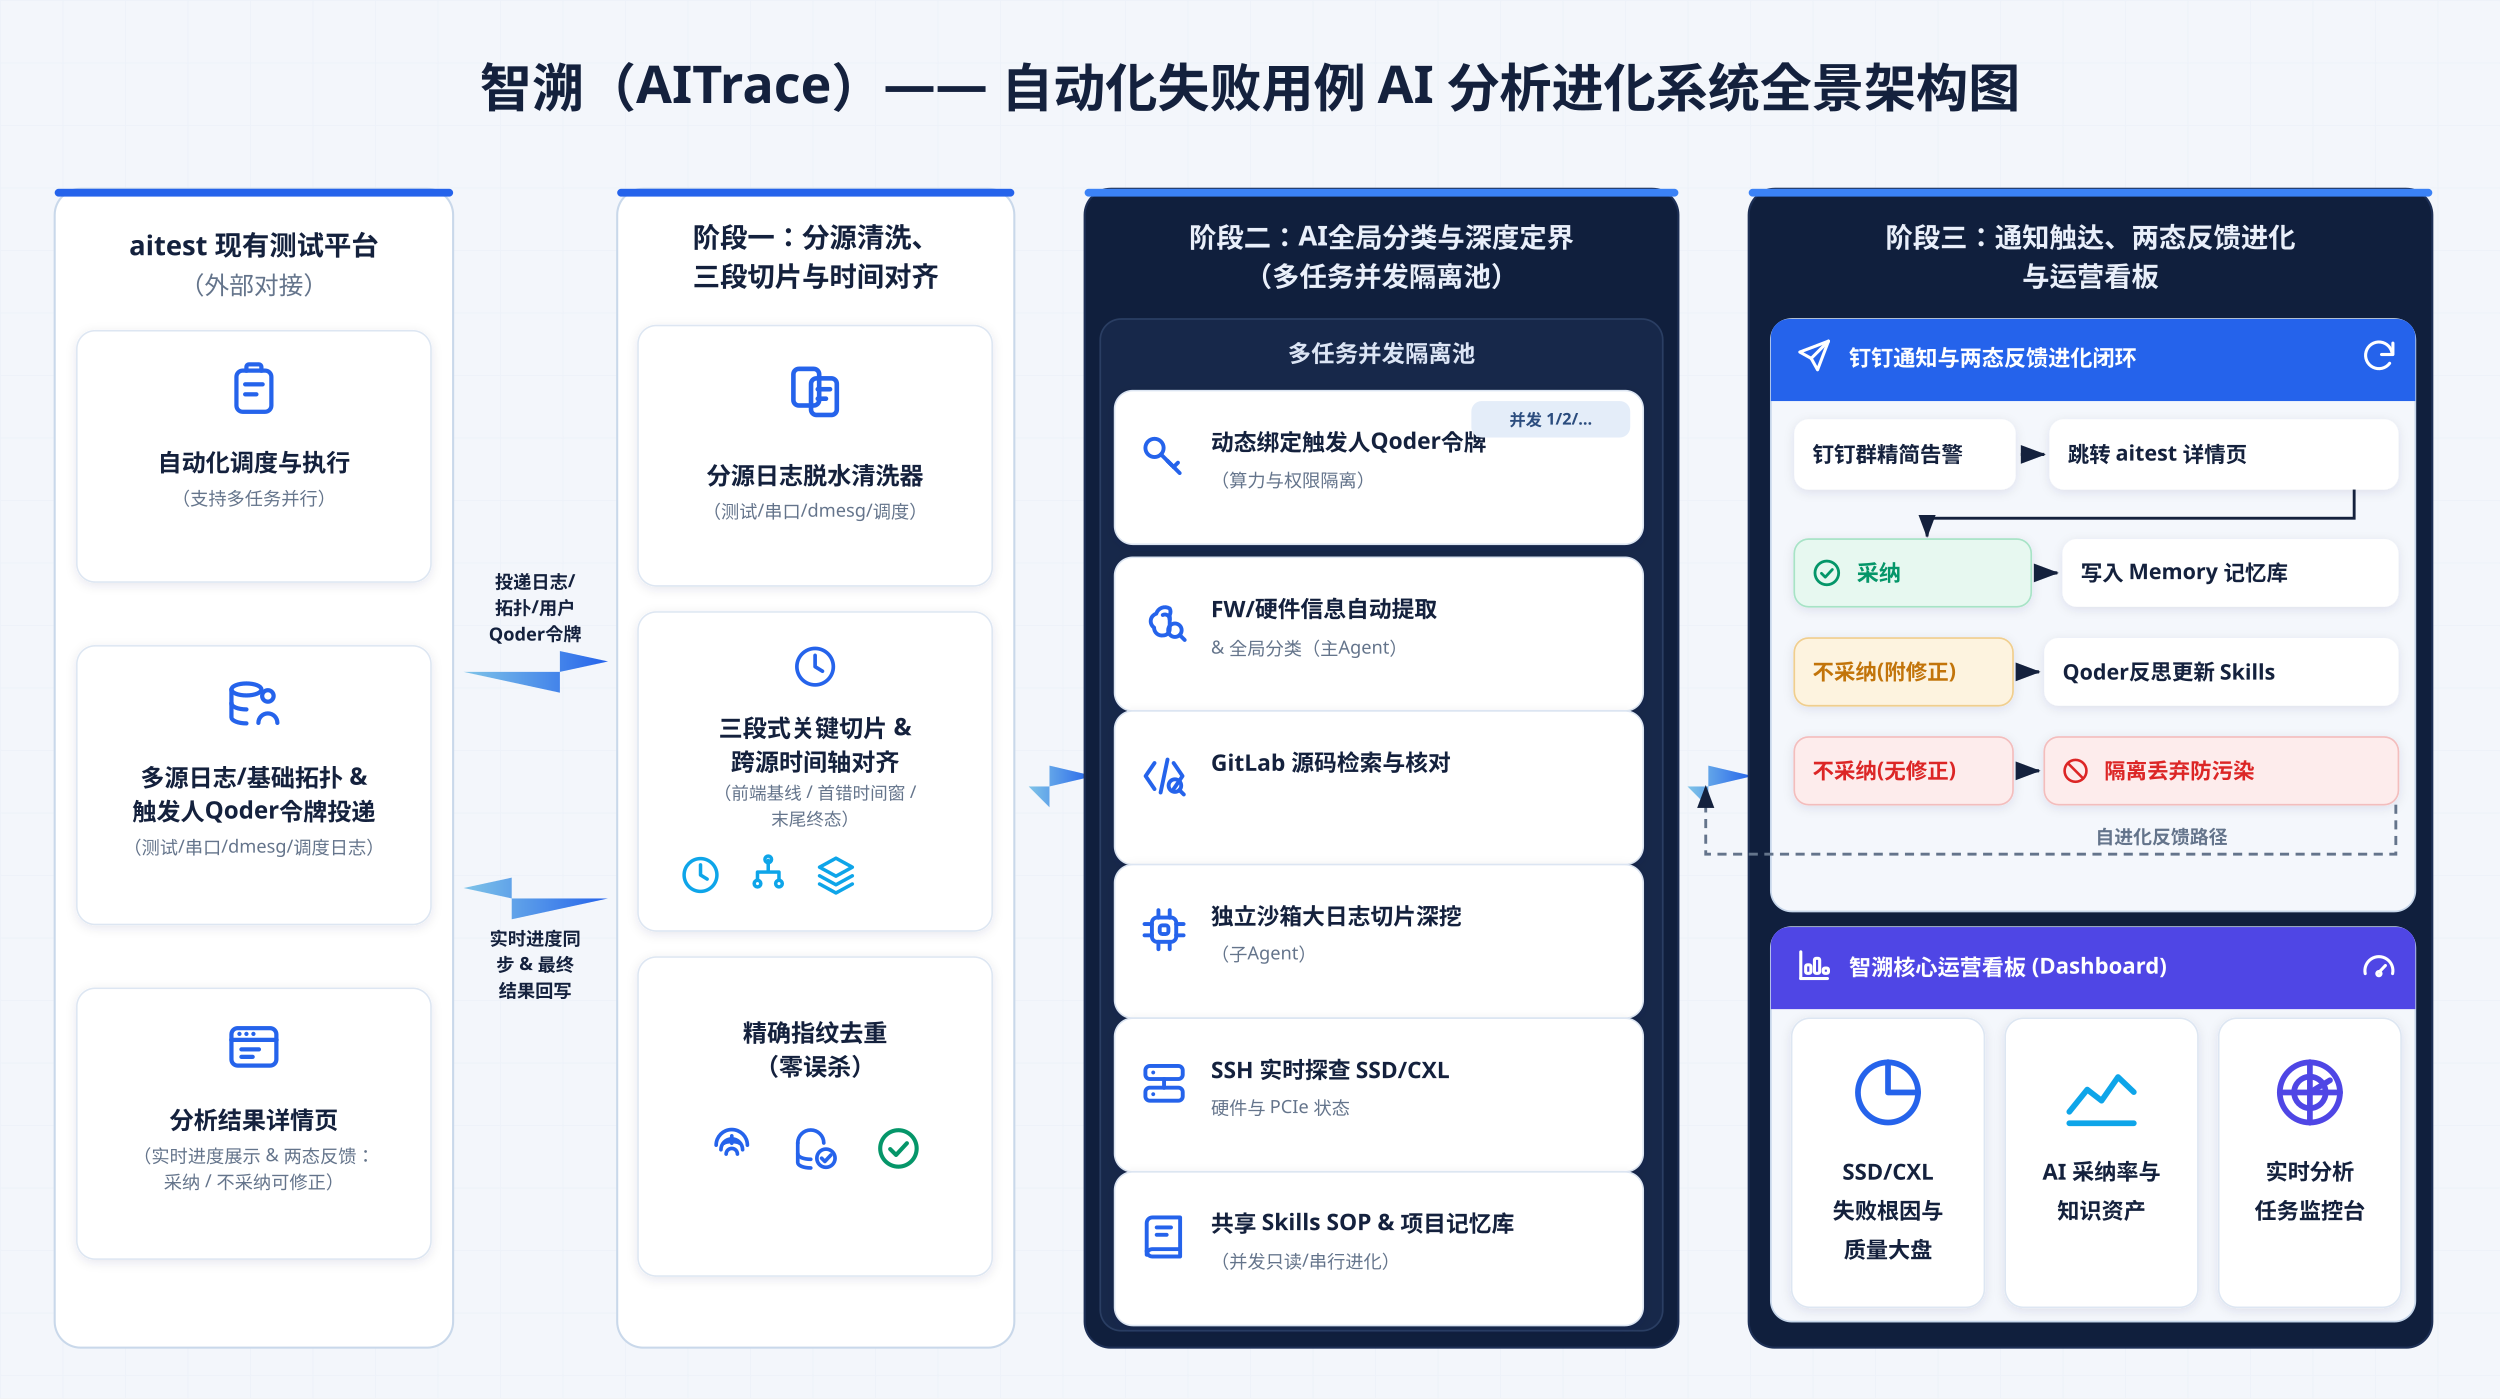
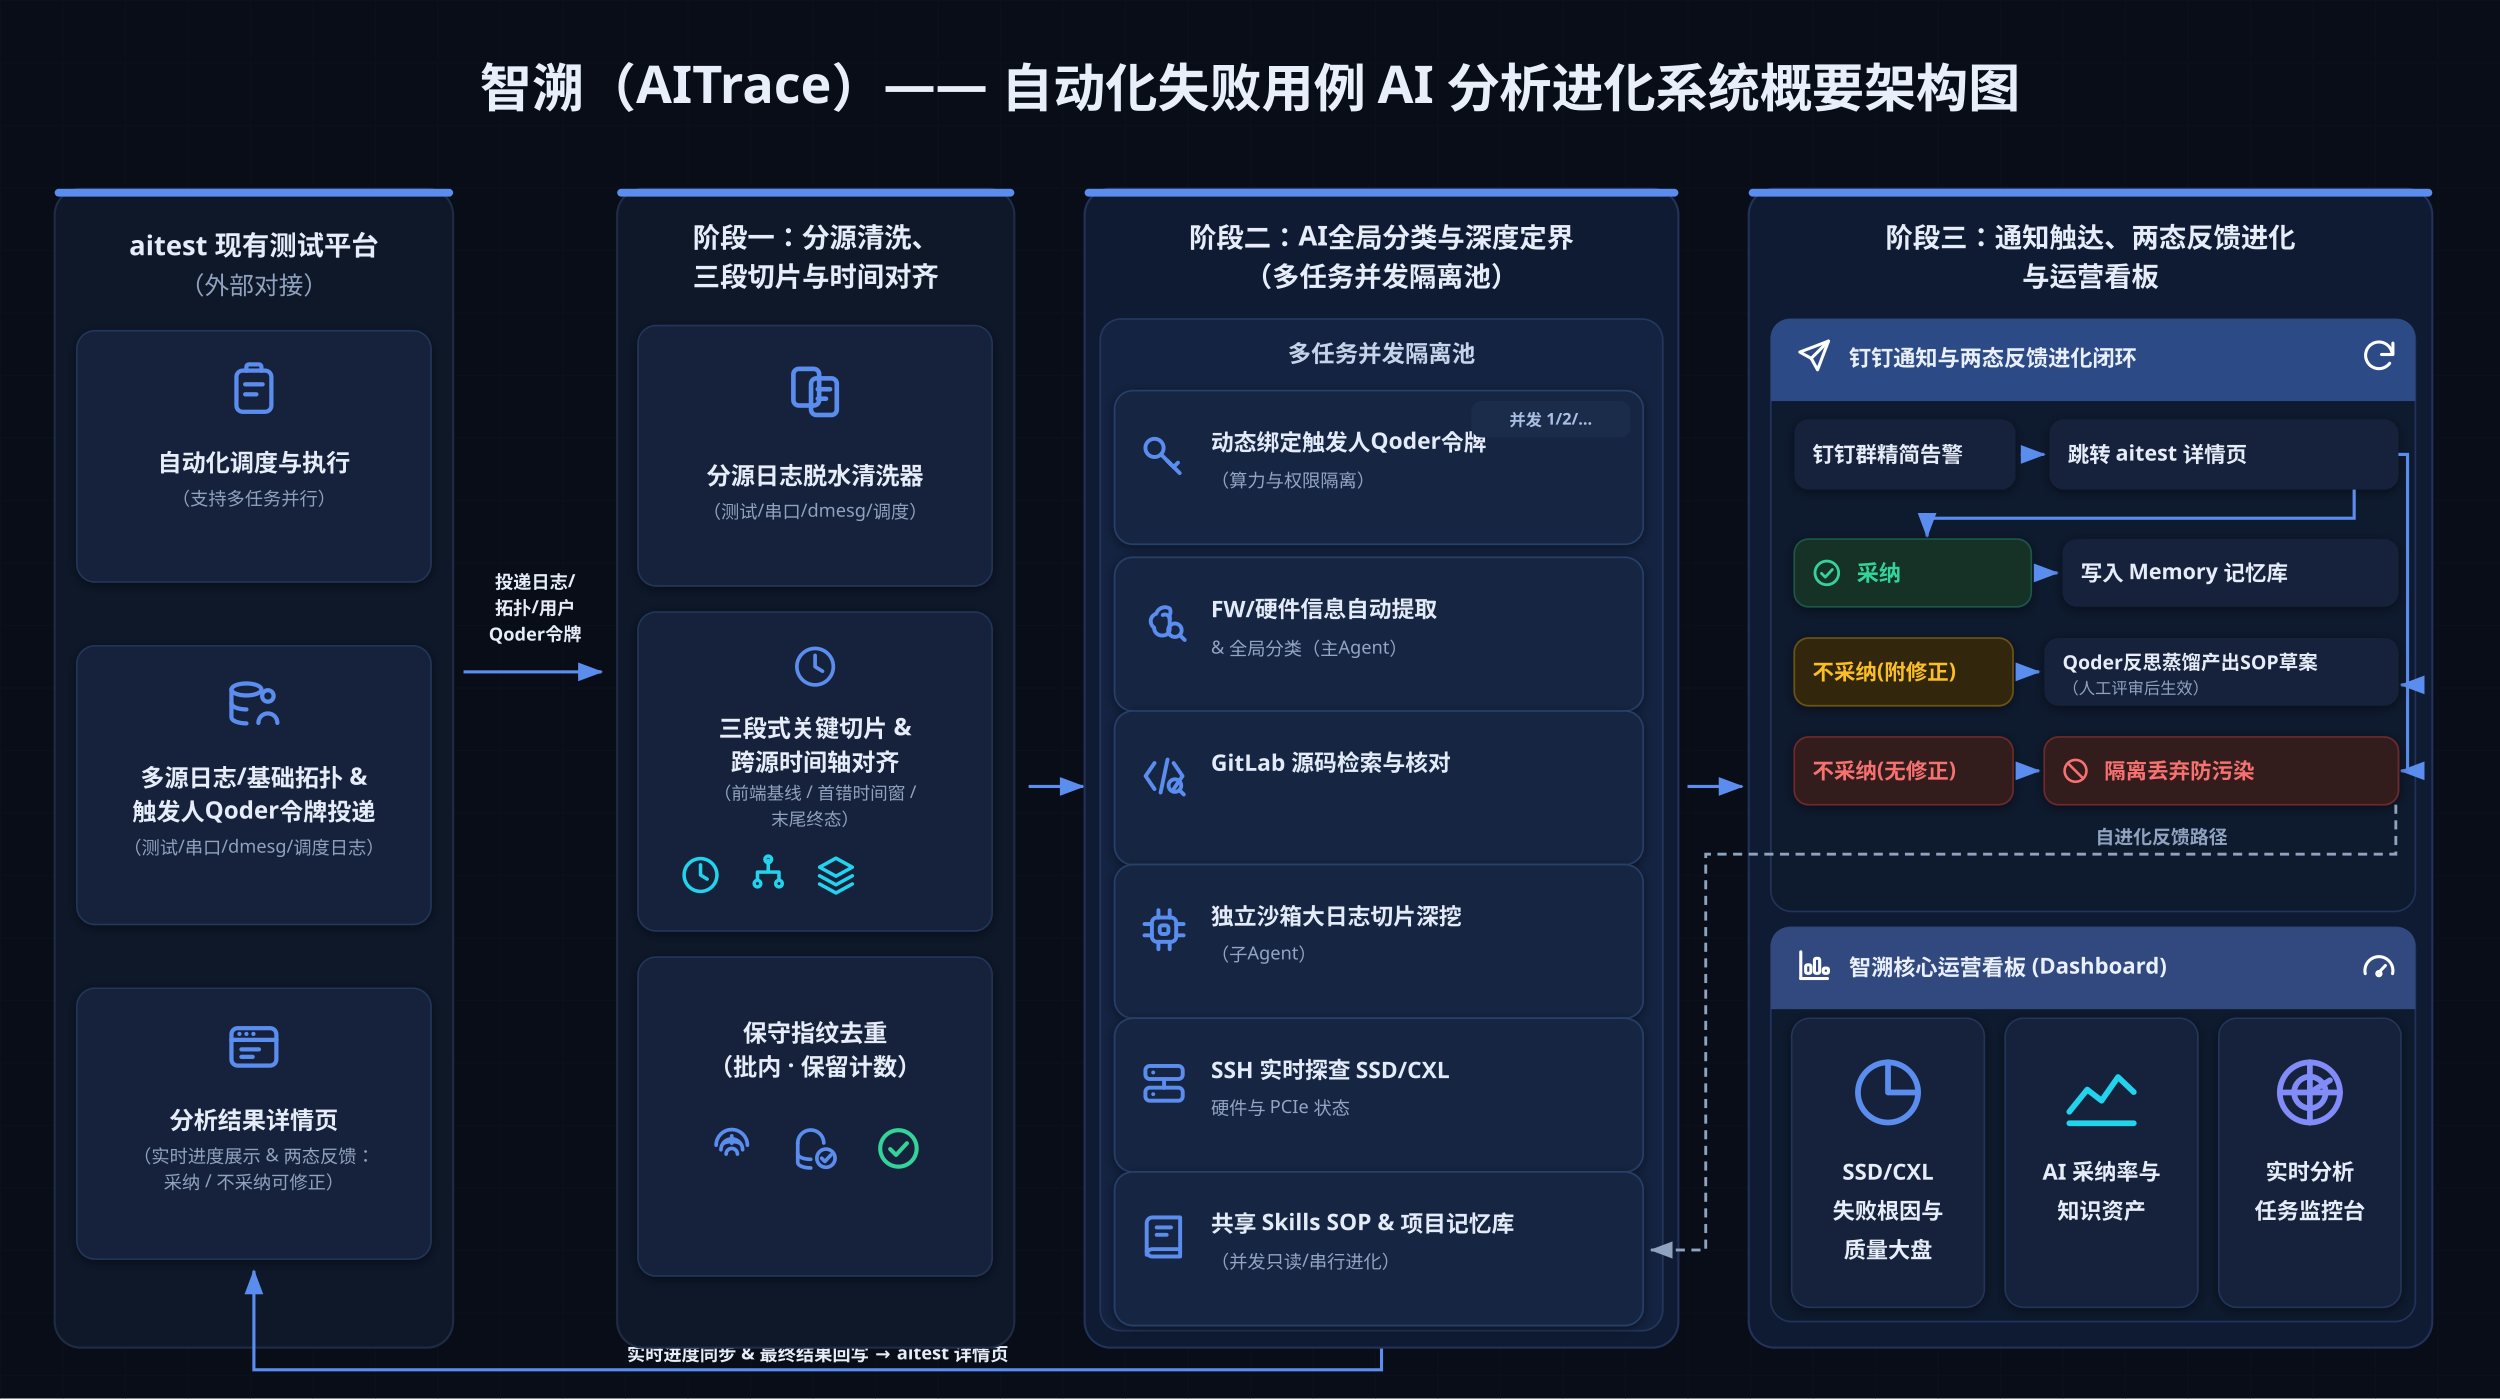
<svg xmlns="http://www.w3.org/2000/svg" viewBox="0 0 1920 1074" width="1920" height="1074" font-family="'Outfit','PingFang SC','Microsoft YaHei',sans-serif">
  <defs>
    <linearGradient id="ag1" x1="0" y1="0" x2="1" y2="0">
-       <stop offset="0" stop-color="#7FC4E8" />
-       <stop offset="1" stop-color="#2563EB" />
+       <stop offset="0" stop-color="#2A5D8F" />
+       <stop offset="1" stop-color="#5B8DEF" />
    </linearGradient>
    <pattern id="grid" width="48" height="48" patternUnits="userSpaceOnUse">
-       <path d="M48 0H0v48" fill="none" stroke="#E9EFF8" stroke-width="1" opacity=".75" />
+       <path d="M48 0H0v48" fill="none" stroke="#0C1424" stroke-width="1" opacity=".75" />
    </pattern>
    <filter id="sh" x="-20%" y="-20%" width="140%" height="140%">
-       <feDropShadow dx="0" dy="2" stdDeviation="4" flood-color="rgba(15,35,70,.10)" />
+       <feDropShadow dx="0" dy="2" stdDeviation="4" flood-color="rgba(0,0,0,.45)" />
    </filter>
    <filter id="sh2" x="-20%" y="-20%" width="140%" height="140%">
-       <feDropShadow dx="0" dy="6" stdDeviation="12" flood-color="rgba(15,35,70,.16)" />
+       <feDropShadow dx="0" dy="6" stdDeviation="12" flood-color="rgba(0,0,0,.55)" />
    </filter>
    <marker id="ar" markerWidth="9" markerHeight="9" refX="7.5" refY="3" orient="auto">
-       <polygon points="0 0, 8 3, 0 6" fill="#14213D" />
+       <polygon points="0 0, 8 3, 0 6" fill="#5B8DEF" />
    </marker>
    <marker id="ar2" markerWidth="9" markerHeight="9" refX="7.5" refY="3" orient="auto">
-       <polygon points="0 0, 8 3, 0 6" fill="#64748B" />
+       <polygon points="0 0, 8 3, 0 6" fill="#8FA2C0" />
    </marker>
  </defs>
-   <rect x="0" y="0" width="1920" height="1074" fill="#F3F6FB" />
+   <rect x="0" y="0" width="1920" height="1074" fill="#080D17" />
  <rect x="0" y="0" width="1920" height="1074" fill="url(#grid)" />
-   <text x="960" y="82" text-anchor="middle" font-weight="700" font-size="40" fill="#14213D">智溯（AITrace）—— 自动化失败用例 AI 分析进化系统全景架构图</text>
-   <rect x="42" y="145" width="306" height="890" rx="20" fill="#FFFFFF" stroke="#C9D8EA" stroke-width="1.6" />
-   <rect x="42" y="145" width="306" height="6" rx="3" fill="#2563EB" />
-   <text x="195.0" y="196" text-anchor="middle" font-weight="700" font-size="21" fill="#14213D">aitest 现有测试平台</text>
-   <text x="195.0" y="226" text-anchor="middle" font-weight="400" font-size="19" fill="#64748B">（外部对接）</text>
-   <rect x="59" y="254" width="272" height="193" rx="14" fill="#FFFFFF" stroke="#DDE6F2" stroke-width="1.2" filter="url(#sh)" />
-   <g transform="translate(172.0,276) scale(1.9167)" fill="none" stroke="#2563EB" stroke-width="1.7" stroke-linecap="round" stroke-linejoin="round">
+   <text x="960" y="82" text-anchor="middle" font-weight="700" font-size="40" fill="#E9EFFA">智溯（AITrace）—— 自动化失败用例 AI 分析进化系统概要架构图</text>
+   <rect x="42" y="145" width="306" height="890" rx="20" fill="#0E1829" stroke="#1E2C46" stroke-width="1.6" />
+   <rect x="42" y="145" width="306" height="6" rx="3" fill="#5B8DEF" />
+   <text x="195.0" y="196" text-anchor="middle" font-weight="700" font-size="21" fill="#E6EDF9">aitest 现有测试平台</text>
+   <text x="195.0" y="226" text-anchor="middle" font-weight="400" font-size="19" fill="#8FA2C0">（外部对接）</text>
+   <rect x="59" y="254" width="272" height="193" rx="14" fill="#15223A" stroke="#24365A" stroke-width="1.2" filter="url(#sh)" />
+   <g transform="translate(172.0,276) scale(1.9167)" fill="none" stroke="#5B8DEF" stroke-width="1.7" stroke-linecap="round" stroke-linejoin="round">
    <rect x="5" y="4.5" width="14" height="16.5" rx="2.5" />
    <path d="M9 4.5V3a1 1 0 0 1 1-1h4a1 1 0 0 1 1 1v1.5" />
    <path d="M8.5 10h7M8.5 14h4.5" />
  </g>
-   <text x="195.0" y="362" text-anchor="middle" font-weight="700" font-size="18.5" fill="#14213D">自动化调度与执行</text>
-   <text x="195.0" y="388" text-anchor="middle" font-weight="400" font-size="14" fill="#64748B">（支持多任务并行）</text>
-   <rect x="59" y="496" width="272" height="214" rx="14" fill="#FFFFFF" stroke="#DDE6F2" stroke-width="1.2" filter="url(#sh)" />
-   <g transform="translate(172.0,518) scale(1.9167)" fill="none" stroke="#2563EB" stroke-width="1.7" stroke-linecap="round" stroke-linejoin="round">
+   <text x="195.0" y="362" text-anchor="middle" font-weight="700" font-size="18.5" fill="#E6EDF9">自动化调度与执行</text>
+   <text x="195.0" y="388" text-anchor="middle" font-weight="400" font-size="14" fill="#8FA2C0">（支持多任务并行）</text>
+   <rect x="59" y="496" width="272" height="214" rx="14" fill="#15223A" stroke="#24365A" stroke-width="1.2" filter="url(#sh)" />
+   <g transform="translate(172.0,518) scale(1.9167)" fill="none" stroke="#5B8DEF" stroke-width="1.7" stroke-linecap="round" stroke-linejoin="round">
    <ellipse cx="9" cy="6" rx="6" ry="2.4" />
    <path d="M3 6v5.6c0 1.3 2.7 2.4 6 2.4" />
    <path d="M3 11.6v5.6c0 1.3 2.7 2.4 6 2.4" />
    <circle cx="17.6" cy="8.6" r="2.3" />
    <path d="M13.8 19.4c0-2.1 1.7-3.8 3.8-3.8s3.8 1.7 3.8 3.8" />
  </g>
-   <text x="195" y="604" text-anchor="middle" font-weight="700" font-size="18.5" fill="#14213D">多源日志/基础拓扑 &amp;</text>
-   <text x="195" y="630" text-anchor="middle" font-weight="700" font-size="18.5" fill="#14213D">触发人Qoder令牌投递</text>
-   <text x="195" y="656" text-anchor="middle" font-weight="400" font-size="14" fill="#64748B">（测试/串口/dmesg/调度日志）</text>
-   <rect x="59" y="759" width="272" height="208" rx="14" fill="#FFFFFF" stroke="#DDE6F2" stroke-width="1.2" filter="url(#sh)" />
-   <g transform="translate(172.0,781) scale(1.9167)" fill="none" stroke="#2563EB" stroke-width="1.7" stroke-linecap="round" stroke-linejoin="round">
+   <text x="195" y="604" text-anchor="middle" font-weight="700" font-size="18.5" fill="#E6EDF9">多源日志/基础拓扑 &amp;</text>
+   <text x="195" y="630" text-anchor="middle" font-weight="700" font-size="18.5" fill="#E6EDF9">触发人Qoder令牌投递</text>
+   <text x="195" y="656" text-anchor="middle" font-weight="400" font-size="14" fill="#8FA2C0">（测试/串口/dmesg/调度日志）</text>
+   <rect x="59" y="759" width="272" height="208" rx="14" fill="#15223A" stroke="#24365A" stroke-width="1.2" filter="url(#sh)" />
+   <g transform="translate(172.0,781) scale(1.9167)" fill="none" stroke="#5B8DEF" stroke-width="1.7" stroke-linecap="round" stroke-linejoin="round">
    <rect x="3" y="4.5" width="18" height="15" rx="2.5" />
    <path d="M3 9.2h18" />
    <path d="M6.2 6.8h.01M9 6.8h.01M11.8 6.8h.01" />
    <path d="M7 13h7M7 16h4.5" />
  </g>
-   <text x="195.0" y="867" text-anchor="middle" font-weight="700" font-size="18.5" fill="#14213D">分析结果详情页</text>
-   <text x="195" y="893" text-anchor="middle" font-weight="400" font-size="14" fill="#64748B">（实时进度展示 &amp; 两态反馈：</text>
-   <text x="195" y="913" text-anchor="middle" font-weight="400" font-size="14" fill="#64748B">采纳 / 不采纳可修正）</text>
-   <text x="411" y="452" text-anchor="middle" font-weight="600" font-size="14" fill="#14213D">投递日志/</text>
-   <text x="411" y="472" text-anchor="middle" font-weight="600" font-size="14" fill="#14213D">拓扑/用户</text>
-   <text x="411" y="492" text-anchor="middle" font-weight="600" font-size="14" fill="#14213D">Qoder令牌</text>
+   <text x="195.0" y="867" text-anchor="middle" font-weight="700" font-size="18.5" fill="#E6EDF9">分析结果详情页</text>
+   <text x="195" y="893" text-anchor="middle" font-weight="400" font-size="14" fill="#8FA2C0">（实时进度展示 &amp; 两态反馈：</text>
+   <text x="195" y="913" text-anchor="middle" font-weight="400" font-size="14" fill="#8FA2C0">采纳 / 不采纳可修正）</text>
+   <text x="411" y="452" text-anchor="middle" font-weight="600" font-size="14" fill="#E6EDF9">投递日志/</text>
+   <text x="411" y="472" text-anchor="middle" font-weight="600" font-size="14" fill="#E6EDF9">拓扑/用户</text>
+   <text x="411" y="492" text-anchor="middle" font-weight="600" font-size="14" fill="#E6EDF9">Qoder令牌</text>
  <defs>
    <linearGradient id="ag1" x1="0" y1="0" x2="1" y2="0">
-       <stop offset="0" stop-color="#7FC4E8" />
-       <stop offset="1" stop-color="#2563EB" />
+       <stop offset="0" stop-color="#2A5D8F" />
+       <stop offset="1" stop-color="#5B8DEF" />
    </linearGradient>
  </defs>
-   <path d="M356 516 L430 516 L430 500 L467 508 L430 516 L430 532 Z" fill="url(#ag1)" />
-   <path d="M467 690 L393 690 L393 674 L356 682 L393 690 L393 706 Z" fill="url(#ag1)" />
-   <text x="411" y="726" text-anchor="middle" font-weight="600" font-size="14" fill="#14213D">实时进度同</text>
-   <text x="411" y="746" text-anchor="middle" font-weight="600" font-size="14" fill="#14213D">步 &amp; 最终</text>
-   <text x="411" y="766" text-anchor="middle" font-weight="600" font-size="14" fill="#14213D">结果回写</text>
-   <rect x="474" y="145" width="305" height="890" rx="20" fill="#FFFFFF" stroke="#C9D8EA" stroke-width="1.6" />
-   <rect x="474" y="145" width="305" height="6" rx="3" fill="#2563EB" />
-   <text x="626.5" y="190" text-anchor="middle" font-weight="700" font-size="21" fill="#14213D">阶段一：分源清洗、</text>
-   <text x="626.5" y="220" text-anchor="middle" font-weight="700" font-size="21" fill="#14213D">三段切片与时间对齐</text>
-   <rect x="490" y="250" width="272" height="200" rx="14" fill="#FFFFFF" stroke="#DDE6F2" stroke-width="1.2" filter="url(#sh)" />
-   <g transform="translate(601,276) scale(2.0833)" fill="none" stroke="#2563EB" stroke-width="1.7" stroke-linecap="round" stroke-linejoin="round">
+   <path d="M356 516 L462 516" fill="none" stroke="#5B8DEF" stroke-width="2.4" marker-end="url(#ar)" />
+   <path d="M1061 1035 L1061 1052 L195 1052 L195 976" fill="none" stroke="#5B8DEF" stroke-width="2.4" marker-end="url(#ar)" />
+   <text x="628" y="1045" text-anchor="middle" font-weight="600" font-size="14" fill="#E6EDF9">实时进度同步 &amp; 最终结果回写 → aitest 详情页</text>
+   <rect x="474" y="145" width="305" height="890" rx="20" fill="#0E1829" stroke="#1E2C46" stroke-width="1.6" />
+   <rect x="474" y="145" width="305" height="6" rx="3" fill="#5B8DEF" />
+   <text x="626.5" y="190" text-anchor="middle" font-weight="700" font-size="21" fill="#E6EDF9">阶段一：分源清洗、</text>
+   <text x="626.5" y="220" text-anchor="middle" font-weight="700" font-size="21" fill="#E6EDF9">三段切片与时间对齐</text>
+   <rect x="490" y="250" width="272" height="200" rx="14" fill="#15223A" stroke="#24365A" stroke-width="1.2" filter="url(#sh)" />
+   <g transform="translate(601,276) scale(2.0833)" fill="none" stroke="#5B8DEF" stroke-width="1.7" stroke-linecap="round" stroke-linejoin="round">
    <rect x="4" y="3.5" width="9.5" height="13.5" rx="2" />
    <rect x="10.5" y="7" width="9.5" height="13.5" rx="2" />
    <path d="M13 11h4.5M13 14.5h3" />
  </g>
-   <text x="626" y="372" text-anchor="middle" font-weight="700" font-size="18.5" fill="#14213D">分源日志脱水清洗器</text>
-   <text x="626" y="398" text-anchor="middle" font-weight="400" font-size="14" fill="#64748B">（测试/串口/dmesg/调度）</text>
-   <rect x="490" y="470" width="272" height="245" rx="14" fill="#FFFFFF" stroke="#DDE6F2" stroke-width="1.2" filter="url(#sh)" />
-   <g transform="translate(606,492) scale(1.6667)" fill="none" stroke="#2563EB" stroke-width="1.7" stroke-linecap="round" stroke-linejoin="round">
+   <text x="626" y="372" text-anchor="middle" font-weight="700" font-size="18.5" fill="#E6EDF9">分源日志脱水清洗器</text>
+   <text x="626" y="398" text-anchor="middle" font-weight="400" font-size="14" fill="#8FA2C0">（测试/串口/dmesg/调度）</text>
+   <rect x="490" y="470" width="272" height="245" rx="14" fill="#15223A" stroke="#24365A" stroke-width="1.2" filter="url(#sh)" />
+   <g transform="translate(606,492) scale(1.6667)" fill="none" stroke="#5B8DEF" stroke-width="1.7" stroke-linecap="round" stroke-linejoin="round">
    <circle cx="12" cy="12" r="8.4" />
    <path d="M12 6.8V12l3.4 2.1" />
  </g>
-   <text x="626" y="566" text-anchor="middle" font-weight="700" font-size="18.5" fill="#14213D">三段式关键切片 &amp;</text>
-   <text x="626" y="592" text-anchor="middle" font-weight="700" font-size="18.5" fill="#14213D">跨源时间轴对齐</text>
-   <text x="626" y="614" text-anchor="middle" font-weight="400" font-size="13.5" fill="#64748B">（前端基线 / 首错时间窗 /</text>
-   <text x="626" y="634" text-anchor="middle" font-weight="400" font-size="13.5" fill="#64748B">末尾终态）</text>
-   <g transform="translate(520,654) scale(1.5)" fill="none" stroke="#0EA5E9" stroke-width="1.8" stroke-linecap="round" stroke-linejoin="round">
+   <text x="626" y="566" text-anchor="middle" font-weight="700" font-size="18.5" fill="#E6EDF9">三段式关键切片 &amp;</text>
+   <text x="626" y="592" text-anchor="middle" font-weight="700" font-size="18.5" fill="#E6EDF9">跨源时间轴对齐</text>
+   <text x="626" y="614" text-anchor="middle" font-weight="400" font-size="13.5" fill="#8FA2C0">（前端基线 / 首错时间窗 /</text>
+   <text x="626" y="634" text-anchor="middle" font-weight="400" font-size="13.5" fill="#8FA2C0">末尾终态）</text>
+   <g transform="translate(520,654) scale(1.5)" fill="none" stroke="#22D3EE" stroke-width="1.8" stroke-linecap="round" stroke-linejoin="round">
    <circle cx="12" cy="12" r="8.4" />
    <path d="M12 6.8V12l3.4 2.1" />
  </g>
-   <g transform="translate(572,654) scale(1.5)" fill="none" stroke="#0EA5E9" stroke-width="1.8" stroke-linecap="round" stroke-linejoin="round">
+   <g transform="translate(572,654) scale(1.5)" fill="none" stroke="#22D3EE" stroke-width="1.8" stroke-linecap="round" stroke-linejoin="round">
    <path d="M12 4.5v6M12 10.5H6.5v4.2M12 10.5h5.5v4.2" />
    <circle cx="12" cy="4" r="1.7" />
    <circle cx="6.5" cy="16.4" r="1.7" />
    <circle cx="17.5" cy="16.4" r="1.7" />
  </g>
-   <g transform="translate(624,654) scale(1.5)" fill="none" stroke="#0EA5E9" stroke-width="1.8" stroke-linecap="round" stroke-linejoin="round">
+   <g transform="translate(624,654) scale(1.5)" fill="none" stroke="#22D3EE" stroke-width="1.8" stroke-linecap="round" stroke-linejoin="round">
    <path d="M12 3.4l8.4 4.6L12 12.6 3.6 8z" />
    <path d="M3.6 12.4L12 17l8.4-4.6" />
    <path d="M3.6 16.6L12 21.2l8.4-4.6" />
  </g>
-   <rect x="490" y="735" width="272" height="245" rx="14" fill="#FFFFFF" stroke="#DDE6F2" stroke-width="1.2" filter="url(#sh)" />
-   <text x="626" y="800" text-anchor="middle" font-weight="700" font-size="18.5" fill="#14213D">精确指纹去重</text>
-   <text x="626" y="826" text-anchor="middle" font-weight="700" font-size="18.5" fill="#14213D">（零误杀）</text>
-   <g transform="translate(542,862) scale(1.6667)" fill="none" stroke="#2563EB" stroke-width="1.7" stroke-linecap="round" stroke-linejoin="round">
+   <rect x="490" y="735" width="272" height="245" rx="14" fill="#15223A" stroke="#24365A" stroke-width="1.2" filter="url(#sh)" />
+   <text x="626" y="800" text-anchor="middle" font-weight="700" font-size="18.5" fill="#E6EDF9">保守指纹去重</text>
+   <text x="626" y="826" text-anchor="middle" font-weight="700" font-size="18.5" fill="#E6EDF9">（批内 · 保留计数）</text>
+   <g transform="translate(542,862) scale(1.6667)" fill="none" stroke="#5B8DEF" stroke-width="1.7" stroke-linecap="round" stroke-linejoin="round">
    <path d="M4.8 10.5a7.2 7.2 0 0 1 14.4 0" />
    <path d="M7 12.6a5 5 0 0 1 10 0" />
    <path d="M9.4 14.6a2.6 2.6 0 0 1 5.2 0" />
    <path d="M12 6.2v3.4M8.4 9.6c1-1 6.2-1 7.2 0" />
  </g>
-   <g transform="translate(606,862) scale(1.6667)" fill="none" stroke="#2563EB" stroke-width="1.7" stroke-linecap="round" stroke-linejoin="round">
+   <g transform="translate(606,862) scale(1.6667)" fill="none" stroke="#5B8DEF" stroke-width="1.7" stroke-linecap="round" stroke-linejoin="round">
    <path d="M4 9.5a6 6 0 0 1 12 0" />
    <path d="M4 9.5v5c0 1.4 2.7 2.5 6 2.5" />
    <path d="M4 14.5v4c0 1.4 2.7 2.5 6 2.5" />
    <circle cx="17" cy="16.5" r="4.2" />
    <path d="M15 16.5l1.5 1.5 2.8-3" />
  </g>
-   <g transform="translate(670,862) scale(1.6667)" fill="none" stroke="#059669" stroke-width="1.9" stroke-linecap="round" stroke-linejoin="round">
+   <g transform="translate(670,862) scale(1.6667)" fill="none" stroke="#34D399" stroke-width="1.9" stroke-linecap="round" stroke-linejoin="round">
    <circle cx="12" cy="12" r="8.4" />
    <path d="M8.2 12.3l2.7 2.7 5-5.4" />
  </g>
-   <path d="M790 604 L806 604 L806 588 L840 596 L806 604 L806 620 Z" fill="url(#ag1)" />
-   <rect x="833" y="145" width="456" height="890" rx="20" fill="#101F3D" stroke="#1D2F55" stroke-width="1.6" />
-   <rect x="833" y="145" width="456" height="6" rx="3" fill="#3B82F6" />
-   <text x="1061.0" y="190" text-anchor="middle" font-weight="700" font-size="21" fill="#E9EFFA">阶段二：AI全局分类与深度定界</text>
-   <text x="1061.0" y="220" text-anchor="middle" font-weight="700" font-size="21" fill="#E9EFFA">（多任务并发隔离池）</text>
-   <rect x="845" y="245" width="432" height="777" rx="16" fill="#17284A" stroke="#2A3E63" stroke-width="1.3" />
-   <text x="1061.0" y="278" text-anchor="middle" font-weight="700" font-size="18" fill="#DCE5F5">多任务并发隔离池</text>
-   <rect x="856" y="300" width="406" height="118" rx="14" fill="#FFFFFF" stroke="#DCE5F2" stroke-width="1.2" filter="url(#sh)" />
-   <g transform="translate(874,330) scale(1.6667)" fill="none" stroke="#2563EB" stroke-width="1.8" stroke-linecap="round" stroke-linejoin="round">
+   <path d="M790 604 L832 604" fill="none" stroke="#5B8DEF" stroke-width="2.4" marker-end="url(#ar)" />
+   <rect x="833" y="145" width="456" height="890" rx="20" fill="#0F1B33" stroke="#22325A" stroke-width="1.6" />
+   <rect x="833" y="145" width="456" height="6" rx="3" fill="#5B8DEF" />
+   <text x="1061.0" y="190" text-anchor="middle" font-weight="700" font-size="21" fill="#E6EDF9">阶段二：AI全局分类与深度定界</text>
+   <text x="1061.0" y="220" text-anchor="middle" font-weight="700" font-size="21" fill="#E6EDF9">（多任务并发隔离池）</text>
+   <rect x="845" y="245" width="432" height="777" rx="16" fill="#142341" stroke="#24365C" stroke-width="1.3" />
+   <text x="1061.0" y="278" text-anchor="middle" font-weight="700" font-size="18" fill="#C6D4EA">多任务并发隔离池</text>
+   <rect x="856" y="300" width="406" height="118" rx="14" fill="#182843" stroke="#28406C" stroke-width="1.2" filter="url(#sh)" />
+   <g transform="translate(874,330) scale(1.6667)" fill="none" stroke="#5B8DEF" stroke-width="1.8" stroke-linecap="round" stroke-linejoin="round">
    <circle cx="7.6" cy="8.4" r="4.2" />
    <path d="M10.6 11.4l8.6 8.6" />
    <path d="M16.4 17.2l2-2M13.6 14.4l2 2" />
  </g>
-   <text x="930" y="346" font-weight="700" font-size="17.5" fill="#14213D">动态绑定触发人Qoder令牌</text>
-   <text x="930" y="374" font-weight="400" font-size="14" fill="#64748B">（算力与权限隔离）</text>
-   <rect x="1130" y="308" width="122" height="28" rx="8" fill="#E4EDF9" />
-   <text x="1191" y="327" text-anchor="middle" font-weight="600" font-size="12.5" fill="#2B4C7E">并发 1/2/…</text>
-   <rect x="856" y="428" width="406" height="118" rx="14" fill="#FFFFFF" stroke="#DCE5F2" stroke-width="1.2" filter="url(#sh)" />
-   <g transform="translate(874,458) scale(1.6667)" fill="none" stroke="#2563EB" stroke-width="1.8" stroke-linecap="round" stroke-linejoin="round">
+   <text x="930" y="346" font-weight="700" font-size="17.5" fill="#E4EBF8">动态绑定触发人Qoder令牌</text>
+   <text x="930" y="374" font-weight="400" font-size="14" fill="#93A4C4">（算力与权限隔离）</text>
+   <rect x="1130" y="308" width="122" height="28" rx="8" fill="#1B2C4A" />
+   <text x="1191" y="327" text-anchor="middle" font-weight="600" font-size="12.5" fill="#A9C0E4">并发 1/2/…</text>
+   <rect x="856" y="428" width="406" height="118" rx="14" fill="#182843" stroke="#28406C" stroke-width="1.2" filter="url(#sh)" />
+   <g transform="translate(874,458) scale(1.6667)" fill="none" stroke="#5B8DEF" stroke-width="1.8" stroke-linecap="round" stroke-linejoin="round">
    <path d="M14.6 5.6A4.2 4.2 0 0 0 8.4 8 3.6 3.6 0 0 0 7.4 14.4 3.6 3.6 0 0 0 11.6 18a3 3 0 0 0 3-3.2V8.6a3.2 3.2 0 0 0 0-3z" />
    <path d="M11.4 8.6a2.2 2.2 0 0 1 3.2 2" />
    <circle cx="17" cy="15.6" r="3.1" />
    <path d="M19.3 17.9l2.2 2.2" />
  </g>
-   <text x="930" y="474" font-weight="700" font-size="17.5" fill="#14213D">FW/硬件信息自动提取</text>
-   <text x="930" y="502" font-weight="400" font-size="14" fill="#64748B">&amp; 全局分类（主Agent）</text>
-   <rect x="856" y="546" width="406" height="118" rx="14" fill="#FFFFFF" stroke="#DCE5F2" stroke-width="1.2" filter="url(#sh)" />
-   <g transform="translate(874,576) scale(1.6667)" fill="none" stroke="#2563EB" stroke-width="1.8" stroke-linecap="round" stroke-linejoin="round">
+   <text x="930" y="474" font-weight="700" font-size="17.5" fill="#E4EBF8">FW/硬件信息自动提取</text>
+   <text x="930" y="502" font-weight="400" font-size="14" fill="#93A4C4">&amp; 全局分类（主Agent）</text>
+   <rect x="856" y="546" width="406" height="118" rx="14" fill="#182843" stroke="#28406C" stroke-width="1.2" filter="url(#sh)" />
+   <g transform="translate(874,576) scale(1.6667)" fill="none" stroke="#5B8DEF" stroke-width="1.8" stroke-linecap="round" stroke-linejoin="round">
    <path d="M7.6 6L3.5 12l4.1 6" />
    <path d="M16.4 6l4.1 6-4.1 6" />
    <path d="M13.6 4.4l-3.2 15.2" />
    <circle cx="17" cy="16.4" r="2.9" />
    <path d="M19.1 18.5l2 2" />
  </g>
-   <text x="930" y="592" font-weight="700" font-size="17.5" fill="#14213D">GitLab 源码检索与核对</text>
-   <rect x="856" y="664" width="406" height="118" rx="14" fill="#FFFFFF" stroke="#DCE5F2" stroke-width="1.2" filter="url(#sh)" />
-   <g transform="translate(874,694) scale(1.6667)" fill="none" stroke="#2563EB" stroke-width="1.8" stroke-linecap="round" stroke-linejoin="round">
+   <text x="930" y="592" font-weight="700" font-size="17.5" fill="#E4EBF8">GitLab 源码检索与核对</text>
+   <rect x="856" y="664" width="406" height="118" rx="14" fill="#182843" stroke="#28406C" stroke-width="1.2" filter="url(#sh)" />
+   <g transform="translate(874,694) scale(1.6667)" fill="none" stroke="#5B8DEF" stroke-width="1.8" stroke-linecap="round" stroke-linejoin="round">
    <rect x="6.4" y="6.4" width="11.2" height="11.2" rx="2.4" />
    <rect x="10" y="10" width="4" height="4" rx="1.2" />
    <path d="M9.4 6.4V3M14.6 6.4V3M9.4 21v-3.4M14.6 21v-3.4" />
    <path d="M6.4 9.4H3M6.4 14.6H3M21 9.4h-3.4M21 14.6h-3.4" />
  </g>
-   <text x="930" y="710" font-weight="700" font-size="17.5" fill="#14213D">独立沙箱大日志切片深挖</text>
-   <text x="930" y="738" font-weight="400" font-size="14" fill="#64748B">（子Agent）</text>
-   <rect x="856" y="782" width="406" height="118" rx="14" fill="#FFFFFF" stroke="#DCE5F2" stroke-width="1.2" filter="url(#sh)" />
-   <g transform="translate(874,812) scale(1.6667)" fill="none" stroke="#2563EB" stroke-width="1.8" stroke-linecap="round" stroke-linejoin="round">
+   <text x="930" y="710" font-weight="700" font-size="17.5" fill="#E4EBF8">独立沙箱大日志切片深挖</text>
+   <text x="930" y="738" font-weight="400" font-size="14" fill="#93A4C4">（子Agent）</text>
+   <rect x="856" y="782" width="406" height="118" rx="14" fill="#182843" stroke="#28406C" stroke-width="1.2" filter="url(#sh)" />
+   <g transform="translate(874,812) scale(1.6667)" fill="none" stroke="#5B8DEF" stroke-width="1.8" stroke-linecap="round" stroke-linejoin="round">
    <rect x="3.4" y="4" width="17.2" height="6" rx="2" />
    <rect x="3.4" y="14" width="17.2" height="6" rx="2" />
    <path d="M7 7h.01M7 17h.01" />
    <path d="M12 10v4" />
  </g>
-   <text x="930" y="828" font-weight="700" font-size="17.5" fill="#14213D">SSH 实时探查 SSD/CXL</text>
-   <text x="930" y="856" font-weight="400" font-size="14" fill="#64748B">硬件与 PCIe 状态</text>
-   <rect x="856" y="900" width="406" height="118" rx="14" fill="#FFFFFF" stroke="#DCE5F2" stroke-width="1.2" filter="url(#sh)" />
-   <g transform="translate(874,930) scale(1.6667)" fill="none" stroke="#2563EB" stroke-width="1.8" stroke-linecap="round" stroke-linejoin="round">
+   <text x="930" y="828" font-weight="700" font-size="17.5" fill="#E4EBF8">SSH 实时探查 SSD/CXL</text>
+   <text x="930" y="856" font-weight="400" font-size="14" fill="#93A4C4">硬件与 PCIe 状态</text>
+   <rect x="856" y="900" width="406" height="118" rx="14" fill="#182843" stroke="#28406C" stroke-width="1.2" filter="url(#sh)" />
+   <g transform="translate(874,930) scale(1.6667)" fill="none" stroke="#5B8DEF" stroke-width="1.8" stroke-linecap="round" stroke-linejoin="round">
    <path d="M4 5.6A2.6 2.6 0 0 1 6.6 3H19.4v14.6H6.6A2.6 2.6 0 0 0 4 20.2z" />
    <path d="M19.4 17.6V21H6.6A2.6 2.6 0 0 1 4 18.4" />
    <path d="M8.6 7.6h6.6M8.6 11h4.6" />
  </g>
-   <text x="930" y="946" font-weight="700" font-size="17.5" fill="#14213D">共享 Skills SOP &amp; 项目记忆库</text>
-   <text x="930" y="974" font-weight="400" font-size="14" fill="#64748B">（并发只读/串行进化）</text>
-   <path d="M1296 604 L1312 604 L1312 588 L1346 596 L1312 604 L1312 620 Z" fill="url(#ag1)" />
-   <rect x="1343" y="145" width="525" height="890" rx="20" fill="#101F3D" stroke="#1D2F55" stroke-width="1.6" />
-   <rect x="1343" y="145" width="525" height="6" rx="3" fill="#3B82F6" />
-   <text x="1605.5" y="190" text-anchor="middle" font-weight="700" font-size="21" fill="#E9EFFA">阶段三：通知触达、两态反馈进化</text>
-   <text x="1605.5" y="220" text-anchor="middle" font-weight="700" font-size="21" fill="#E9EFFA">与运营看板</text>
-   <rect x="1360" y="245" width="495" height="455" rx="16" fill="#F4F7FC" stroke="#C6D6EA" stroke-width="1.3" />
-   <path d="M1360 259 a14 14 0 0 1 14 -14 h467 a14 14 0 0 1 14 14 v49 h-495 z" fill="#2563EB" />
+   <text x="930" y="946" font-weight="700" font-size="17.5" fill="#E4EBF8">共享 Skills SOP &amp; 项目记忆库</text>
+   <text x="930" y="974" font-weight="400" font-size="14" fill="#93A4C4">（并发只读/串行进化）</text>
+   <path d="M1296 604 L1338 604" fill="none" stroke="#5B8DEF" stroke-width="2.4" marker-end="url(#ar)" />
+   <rect x="1343" y="145" width="525" height="890" rx="20" fill="#0F1B33" stroke="#22325A" stroke-width="1.6" />
+   <rect x="1343" y="145" width="525" height="6" rx="3" fill="#5B8DEF" />
+   <text x="1605.5" y="190" text-anchor="middle" font-weight="700" font-size="21" fill="#E6EDF9">阶段三：通知触达、两态反馈进化</text>
+   <text x="1605.5" y="220" text-anchor="middle" font-weight="700" font-size="21" fill="#E6EDF9">与运营看板</text>
+   <rect x="1360" y="245" width="495" height="455" rx="16" fill="#0E1A2E" stroke="#22335A" stroke-width="1.3" />
+   <path d="M1360 259 a14 14 0 0 1 14 -14 h467 a14 14 0 0 1 14 14 v49 h-495 z" fill="#2C4A85" />
  <g transform="translate(1378,258) scale(1.25)" fill="none" stroke="#FFFFFF" stroke-width="1.9" stroke-linecap="round" stroke-linejoin="round">
    <path d="M21 3.2L10.4 13.8" />
    <path d="M21 3.2l-6.7 17.6-3.9-7-7-3.9z" />
  </g>
-   <text x="1420" y="281" font-weight="700" font-size="17" fill="#FFFFFF">钉钉通知与两态反馈进化闭环</text>
+   <text x="1420" y="281" font-weight="700" font-size="17" fill="#EAF0FB">钉钉通知与两态反馈进化闭环</text>
  <g transform="translate(1812,258) scale(1.25)" fill="none" stroke="#FFFFFF" stroke-width="1.9" stroke-linecap="round" stroke-linejoin="round">
    <path d="M20.2 11.4a8.2 8.2 0 1 0-1.6 5.4" />
    <path d="M20.6 4.4v7h-7" />
  </g>
-   <rect x="1378" y="322" width="170" height="54" rx="11" fill="#FFFFFF" filter="url(#sh)" />
-   <text x="1392" y="354.94" font-weight="700" font-size="16.5" fill="#14213D">钉钉群精简告警</text>
-   <line x1="1552" y1="349" x2="1570" y2="349" stroke="#14213D" stroke-width="2.4" marker-end="url(#ar)" />
-   <rect x="1574" y="322" width="268" height="54" rx="11" fill="#FFFFFF" filter="url(#sh)" />
-   <text x="1588" y="354.94" font-weight="700" font-size="16.5" fill="#14213D">跳转 aitest 详情页</text>
-   <path d="M1808 376 L1808 398 L1480 398 L1480 412" fill="none" stroke="#14213D" stroke-width="2.2" marker-end="url(#ar)" />
-   <rect x="1378" y="414" width="182" height="52" rx="11" fill="#E7F8F0" stroke="#A7E3C6" stroke-width="1.3" filter="url(#sh)" />
-   <g transform="translate(1390,427.0) scale(1.0833)" fill="none" stroke="#059669" stroke-width="2.0" stroke-linecap="round" stroke-linejoin="round">
+   <rect x="1378" y="322" width="170" height="54" rx="11" fill="#15223A" filter="url(#sh)" />
+   <text x="1392" y="354.94" font-weight="700" font-size="16.5" fill="#E6EDF9">钉钉群精简告警</text>
+   <line x1="1552" y1="349" x2="1570" y2="349" stroke="#5B8DEF" stroke-width="2.4" marker-end="url(#ar)" />
+   <rect x="1574" y="322" width="268" height="54" rx="11" fill="#15223A" filter="url(#sh)" />
+   <text x="1588" y="354.94" font-weight="700" font-size="16.5" fill="#E6EDF9">跳转 aitest 详情页</text>
+   <path d="M1808 376 L1808 398 L1480 398 L1480 412" fill="none" stroke="#5B8DEF" stroke-width="2.4" marker-end="url(#ar)" />
+   <path d="M1842 349 L1849 349 L1849 592" fill="none" stroke="#5B8DEF" stroke-width="2.4" />
+   <path d="M1849 526 L1844 526" fill="none" stroke="#5B8DEF" stroke-width="2.4" marker-end="url(#ar)" />
+   <path d="M1849 592 L1844 592" fill="none" stroke="#5B8DEF" stroke-width="2.4" marker-end="url(#ar)" />
+   <rect x="1378" y="414" width="182" height="52" rx="11" fill="#123027" stroke="#1E5645" stroke-width="1.3" filter="url(#sh)" />
+   <g transform="translate(1390,427.0) scale(1.0833)" fill="none" stroke="#34D399" stroke-width="2.0" stroke-linecap="round" stroke-linejoin="round">
    <circle cx="12" cy="12" r="8.4" />
    <path d="M8.2 12.3l2.7 2.7 5-5.4" />
  </g>
-   <text x="1426" y="446.12" font-weight="700" font-size="17" fill="#059669">采纳</text>
-   <line x1="1564" y1="440" x2="1580" y2="440" stroke="#14213D" stroke-width="2.4" marker-end="url(#ar)" />
-   <rect x="1584" y="414" width="258" height="52" rx="11" fill="#FFFFFF" filter="url(#sh)" />
-   <text x="1598" y="445.94" font-weight="700" font-size="16.5" fill="#14213D">写入 Memory 记忆库</text>
-   <rect x="1378" y="490" width="168" height="52" rx="11" fill="#FDF3DF" stroke="#F0CE8E" stroke-width="1.3" filter="url(#sh)" />
-   <text x="1392" y="521.94" font-weight="700" font-size="16.5" fill="#C2740A">不采纳(附修正)</text>
-   <line x1="1550" y1="516" x2="1566" y2="516" stroke="#14213D" stroke-width="2.4" marker-end="url(#ar)" />
-   <rect x="1570" y="490" width="272" height="52" rx="11" fill="#FFFFFF" filter="url(#sh)" />
-   <text x="1584" y="521.94" font-weight="700" font-size="16.5" fill="#14213D">Qoder反思更新 Skills</text>
-   <rect x="1378" y="566" width="168" height="52" rx="11" fill="#FDECEC" stroke="#F3BDBD" stroke-width="1.3" filter="url(#sh)" />
-   <text x="1392" y="597.94" font-weight="700" font-size="16.5" fill="#DC2626">不采纳(无修正)</text>
-   <line x1="1550" y1="592" x2="1566" y2="592" stroke="#14213D" stroke-width="2.4" marker-end="url(#ar)" />
-   <rect x="1570" y="566" width="272" height="52" rx="11" fill="#FDECEC" stroke="#F3BDBD" stroke-width="1.3" filter="url(#sh)" />
-   <g transform="translate(1582,580.0) scale(1)" fill="none" stroke="#DC2626" stroke-width="2.0" stroke-linecap="round" stroke-linejoin="round">
+   <text x="1426" y="446.12" font-weight="700" font-size="17" fill="#34D399">采纳</text>
+   <line x1="1564" y1="440" x2="1580" y2="440" stroke="#5B8DEF" stroke-width="2.4" marker-end="url(#ar)" />
+   <rect x="1584" y="414" width="258" height="52" rx="11" fill="#15223A" filter="url(#sh)" />
+   <text x="1598" y="445.94" font-weight="700" font-size="16.5" fill="#E6EDF9">写入 Memory 记忆库</text>
+   <rect x="1378" y="490" width="168" height="52" rx="11" fill="#33280D" stroke="#6B5218" stroke-width="1.3" filter="url(#sh)" />
+   <text x="1392" y="521.94" font-weight="700" font-size="16.5" fill="#FBBF24">不采纳(附修正)</text>
+   <line x1="1550" y1="516" x2="1566" y2="516" stroke="#5B8DEF" stroke-width="2.4" marker-end="url(#ar)" />
+   <rect x="1570" y="490" width="272" height="52" rx="11" fill="#15223A" filter="url(#sh)" />
+   <text x="1584" y="514" font-weight="700" font-size="15" fill="#E6EDF9">Qoder反思蒸馏产出SOP草案</text>
+   <text x="1584" y="533" font-weight="400" font-size="12.5" fill="#8FA2C0">（人工评审后生效）</text>
+   <rect x="1378" y="566" width="168" height="52" rx="11" fill="#331A1A" stroke="#6E2C2C" stroke-width="1.3" filter="url(#sh)" />
+   <text x="1392" y="597.94" font-weight="700" font-size="16.5" fill="#F87171">不采纳(无修正)</text>
+   <line x1="1550" y1="592" x2="1566" y2="592" stroke="#5B8DEF" stroke-width="2.4" marker-end="url(#ar)" />
+   <rect x="1570" y="566" width="272" height="52" rx="11" fill="#331A1A" stroke="#6E2C2C" stroke-width="1.3" filter="url(#sh)" />
+   <g transform="translate(1582,580.0) scale(1)" fill="none" stroke="#F87171" stroke-width="2.0" stroke-linecap="round" stroke-linejoin="round">
    <circle cx="12" cy="12" r="8.4" />
    <path d="M6.2 6.2l11.6 11.6" />
  </g>
-   <text x="1616" y="597.94" font-weight="700" font-size="16.5" fill="#DC2626">隔离丢弃防污染</text>
-   <path d="M1840 618 L1840 656 L1310 656 L1310 604" fill="none" stroke="#64748B" stroke-width="2.2" stroke-dasharray="7 5" marker-end="url(#ar)" />
-   <text x="1660" y="648" text-anchor="middle" font-weight="600" font-size="14.5" fill="#64748B">自进化反馈路径</text>
-   <rect x="1360" y="712" width="495" height="303" rx="16" fill="#F4F7FC" stroke="#C6D6EA" stroke-width="1.3" />
-   <path d="M1360 726 a14 14 0 0 1 14 -14 h467 a14 14 0 0 1 14 14 v49 h-495 z" fill="#4F46E5" />
+   <text x="1616" y="597.94" font-weight="700" font-size="16.5" fill="#F87171">隔离丢弃防污染</text>
+   <path d="M1840 618 L1840 656 L1310 656 L1310 960 L1268 960" fill="none" stroke="#8FA2C0" stroke-width="2.2" stroke-dasharray="7 5" marker-end="url(#ar2)" />
+   <text x="1660" y="648" text-anchor="middle" font-weight="600" font-size="14.5" fill="#8FA2C0">自进化反馈路径</text>
+   <rect x="1360" y="712" width="495" height="303" rx="16" fill="#0E1A2E" stroke="#22335A" stroke-width="1.3" />
+   <path d="M1360 726 a14 14 0 0 1 14 -14 h467 a14 14 0 0 1 14 14 v49 h-495 z" fill="#31497E" />
  <g transform="translate(1378,726) scale(1.25)" fill="none" stroke="#FFFFFF" stroke-width="1.9" stroke-linecap="round" stroke-linejoin="round">
    <path d="M4 20.4V4" />
    <path d="M4 20.4h16.4" />
    <rect x="7" y="12" width="3.2" height="5.2" rx="1" />
    <rect x="12.4" y="8" width="3.2" height="9.2" rx="1" />
    <rect x="17.8" y="14" width="3.2" height="3.2" rx="1" />
  </g>
-   <text x="1420" y="749" font-weight="700" font-size="17" fill="#FFFFFF">智溯核心运营看板 (Dashboard)</text>
+   <text x="1420" y="749" font-weight="700" font-size="17" fill="#EAF0FB">智溯核心运营看板 (Dashboard)</text>
  <g transform="translate(1812,726) scale(1.25)" fill="none" stroke="#FFFFFF" stroke-width="1.9" stroke-linecap="round" stroke-linejoin="round">
    <path d="M3.6 17.4a8.6 8.6 0 1 1 16.8 0" />
    <path d="M12 16.6l4-4.2" />
    <circle cx="12" cy="17.4" r="1.3" />
  </g>
-   <rect x="1376" y="782" width="148" height="222" rx="14" fill="#FFFFFF" stroke="#DDE6F2" stroke-width="1.2" filter="url(#sh)" />
-   <g transform="translate(1417.0,806) scale(2.75)" fill="none" stroke="#2563EB" stroke-width="1.6" stroke-linecap="round" stroke-linejoin="round">
+   <rect x="1376" y="782" width="148" height="222" rx="14" fill="#15223A" stroke="#24365A" stroke-width="1.2" filter="url(#sh)" />
+   <g transform="translate(1417.0,806) scale(2.75)" fill="none" stroke="#5B8DEF" stroke-width="1.6" stroke-linecap="round" stroke-linejoin="round">
    <circle cx="12" cy="12" r="8.4" />
    <path d="M12 3.6v8.4h8.4" />
  </g>
-   <text x="1450.0" y="906" text-anchor="middle" font-weight="700" font-size="17" fill="#14213D">SSD/CXL</text>
-   <text x="1450.0" y="936" text-anchor="middle" font-weight="700" font-size="17" fill="#14213D">失败根因与</text>
-   <text x="1450.0" y="966" text-anchor="middle" font-weight="700" font-size="17" fill="#14213D">质量大盘</text>
-   <rect x="1540" y="782" width="148" height="222" rx="14" fill="#FFFFFF" stroke="#DDE6F2" stroke-width="1.2" filter="url(#sh)" />
-   <g transform="translate(1581.0,806) scale(2.75)" fill="none" stroke="#0EA5E9" stroke-width="1.6" stroke-linecap="round" stroke-linejoin="round">
+   <text x="1450.0" y="906" text-anchor="middle" font-weight="700" font-size="17" fill="#E6EDF9">SSD/CXL</text>
+   <text x="1450.0" y="936" text-anchor="middle" font-weight="700" font-size="17" fill="#E6EDF9">失败根因与</text>
+   <text x="1450.0" y="966" text-anchor="middle" font-weight="700" font-size="17" fill="#E6EDF9">质量大盘</text>
+   <rect x="1540" y="782" width="148" height="222" rx="14" fill="#15223A" stroke="#24365A" stroke-width="1.2" filter="url(#sh)" />
+   <g transform="translate(1581.0,806) scale(2.75)" fill="none" stroke="#22D3EE" stroke-width="1.6" stroke-linecap="round" stroke-linejoin="round">
    <path d="M3 17.4l5-6.2 4 3.1 4.6-6.6 4.4 4.2" />
    <path d="M3 20.6h18" />
  </g>
-   <text x="1614.0" y="906" text-anchor="middle" font-weight="700" font-size="17" fill="#14213D">AI 采纳率与</text>
-   <text x="1614.0" y="936" text-anchor="middle" font-weight="700" font-size="17" fill="#14213D">知识资产</text>
-   <rect x="1704" y="782" width="140" height="222" rx="14" fill="#FFFFFF" stroke="#DDE6F2" stroke-width="1.2" filter="url(#sh)" />
-   <g transform="translate(1741.0,806) scale(2.75)" fill="none" stroke="#4F46E5" stroke-width="1.6" stroke-linecap="round" stroke-linejoin="round">
+   <text x="1614.0" y="906" text-anchor="middle" font-weight="700" font-size="17" fill="#E6EDF9">AI 采纳率与</text>
+   <text x="1614.0" y="936" text-anchor="middle" font-weight="700" font-size="17" fill="#E6EDF9">知识资产</text>
+   <rect x="1704" y="782" width="140" height="222" rx="14" fill="#15223A" stroke="#24365A" stroke-width="1.2" filter="url(#sh)" />
+   <g transform="translate(1741.0,806) scale(2.75)" fill="none" stroke="#818CF8" stroke-width="1.6" stroke-linecap="round" stroke-linejoin="round">
    <circle cx="12" cy="12" r="8.4" />
    <circle cx="12" cy="12" r="4.4" />
    <path d="M12 3.6v16.8M3.6 12h16.8" />
    <path d="M12 12l5.6-3.4" />
  </g>
-   <text x="1774.0" y="906" text-anchor="middle" font-weight="700" font-size="17" fill="#14213D">实时分析</text>
-   <text x="1774.0" y="936" text-anchor="middle" font-weight="700" font-size="17" fill="#14213D">任务监控台</text>
+   <text x="1774.0" y="906" text-anchor="middle" font-weight="700" font-size="17" fill="#E6EDF9">实时分析</text>
+   <text x="1774.0" y="936" text-anchor="middle" font-weight="700" font-size="17" fill="#E6EDF9">任务监控台</text>
</svg>
